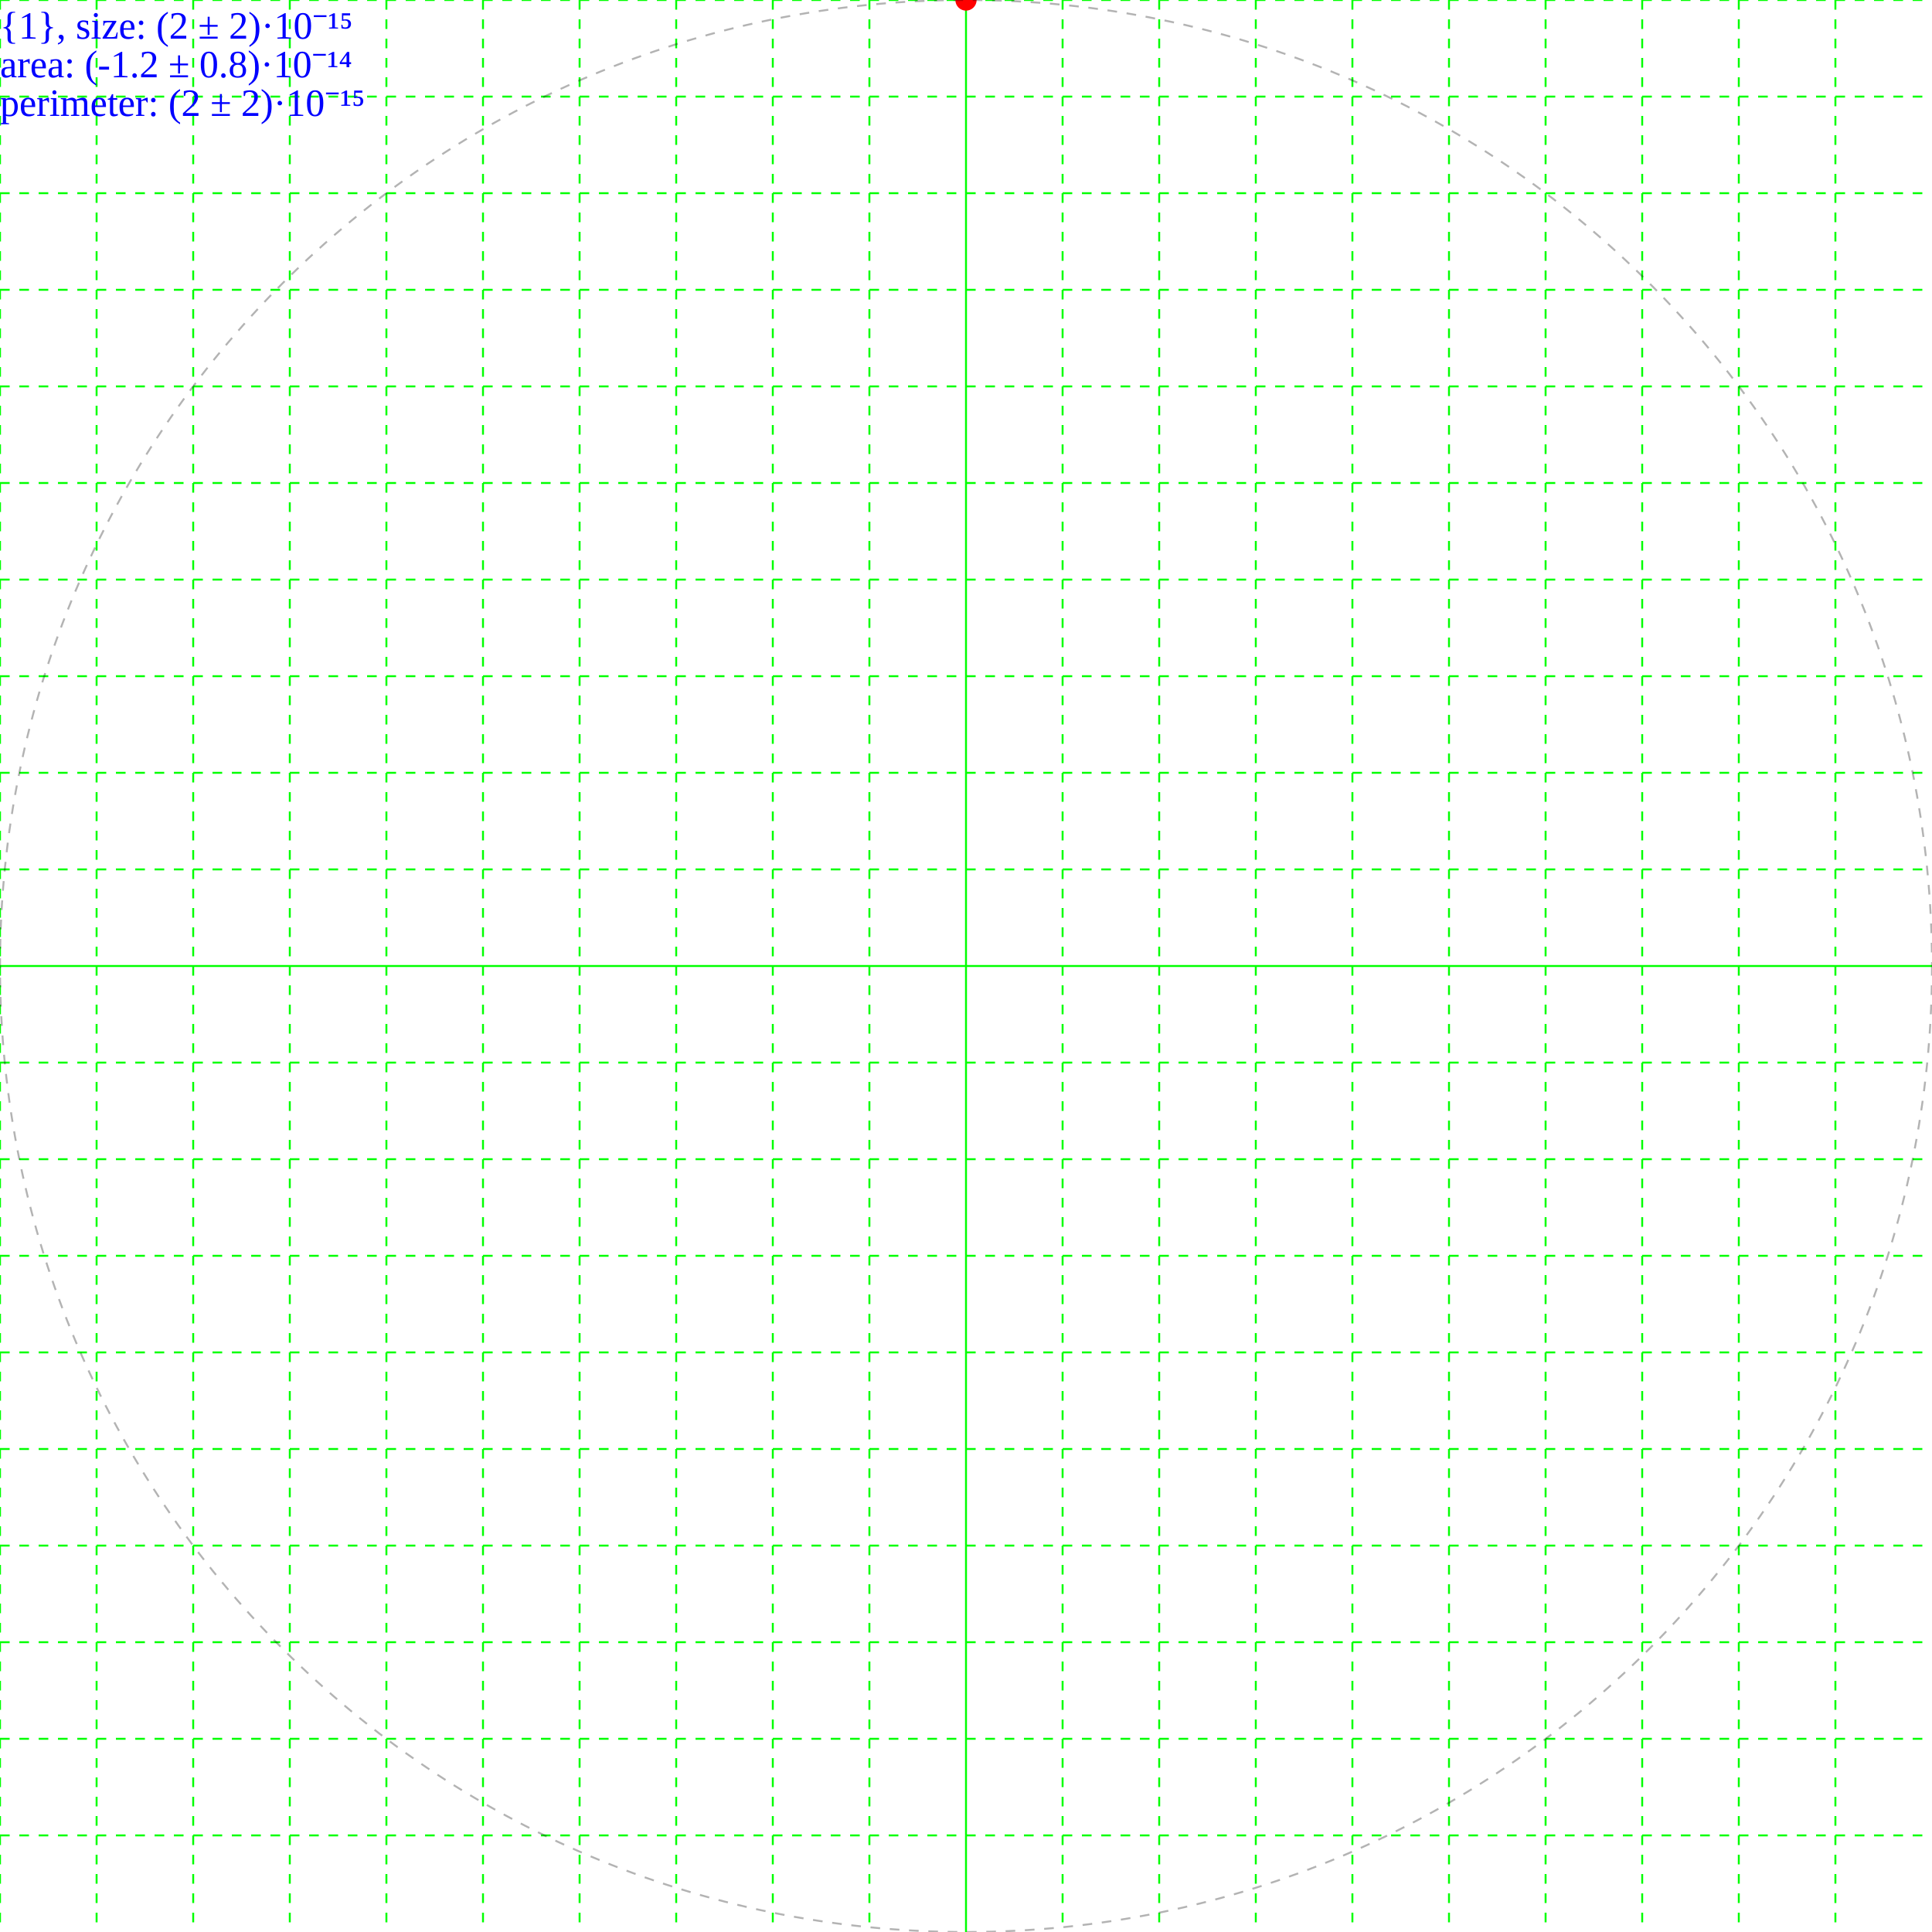
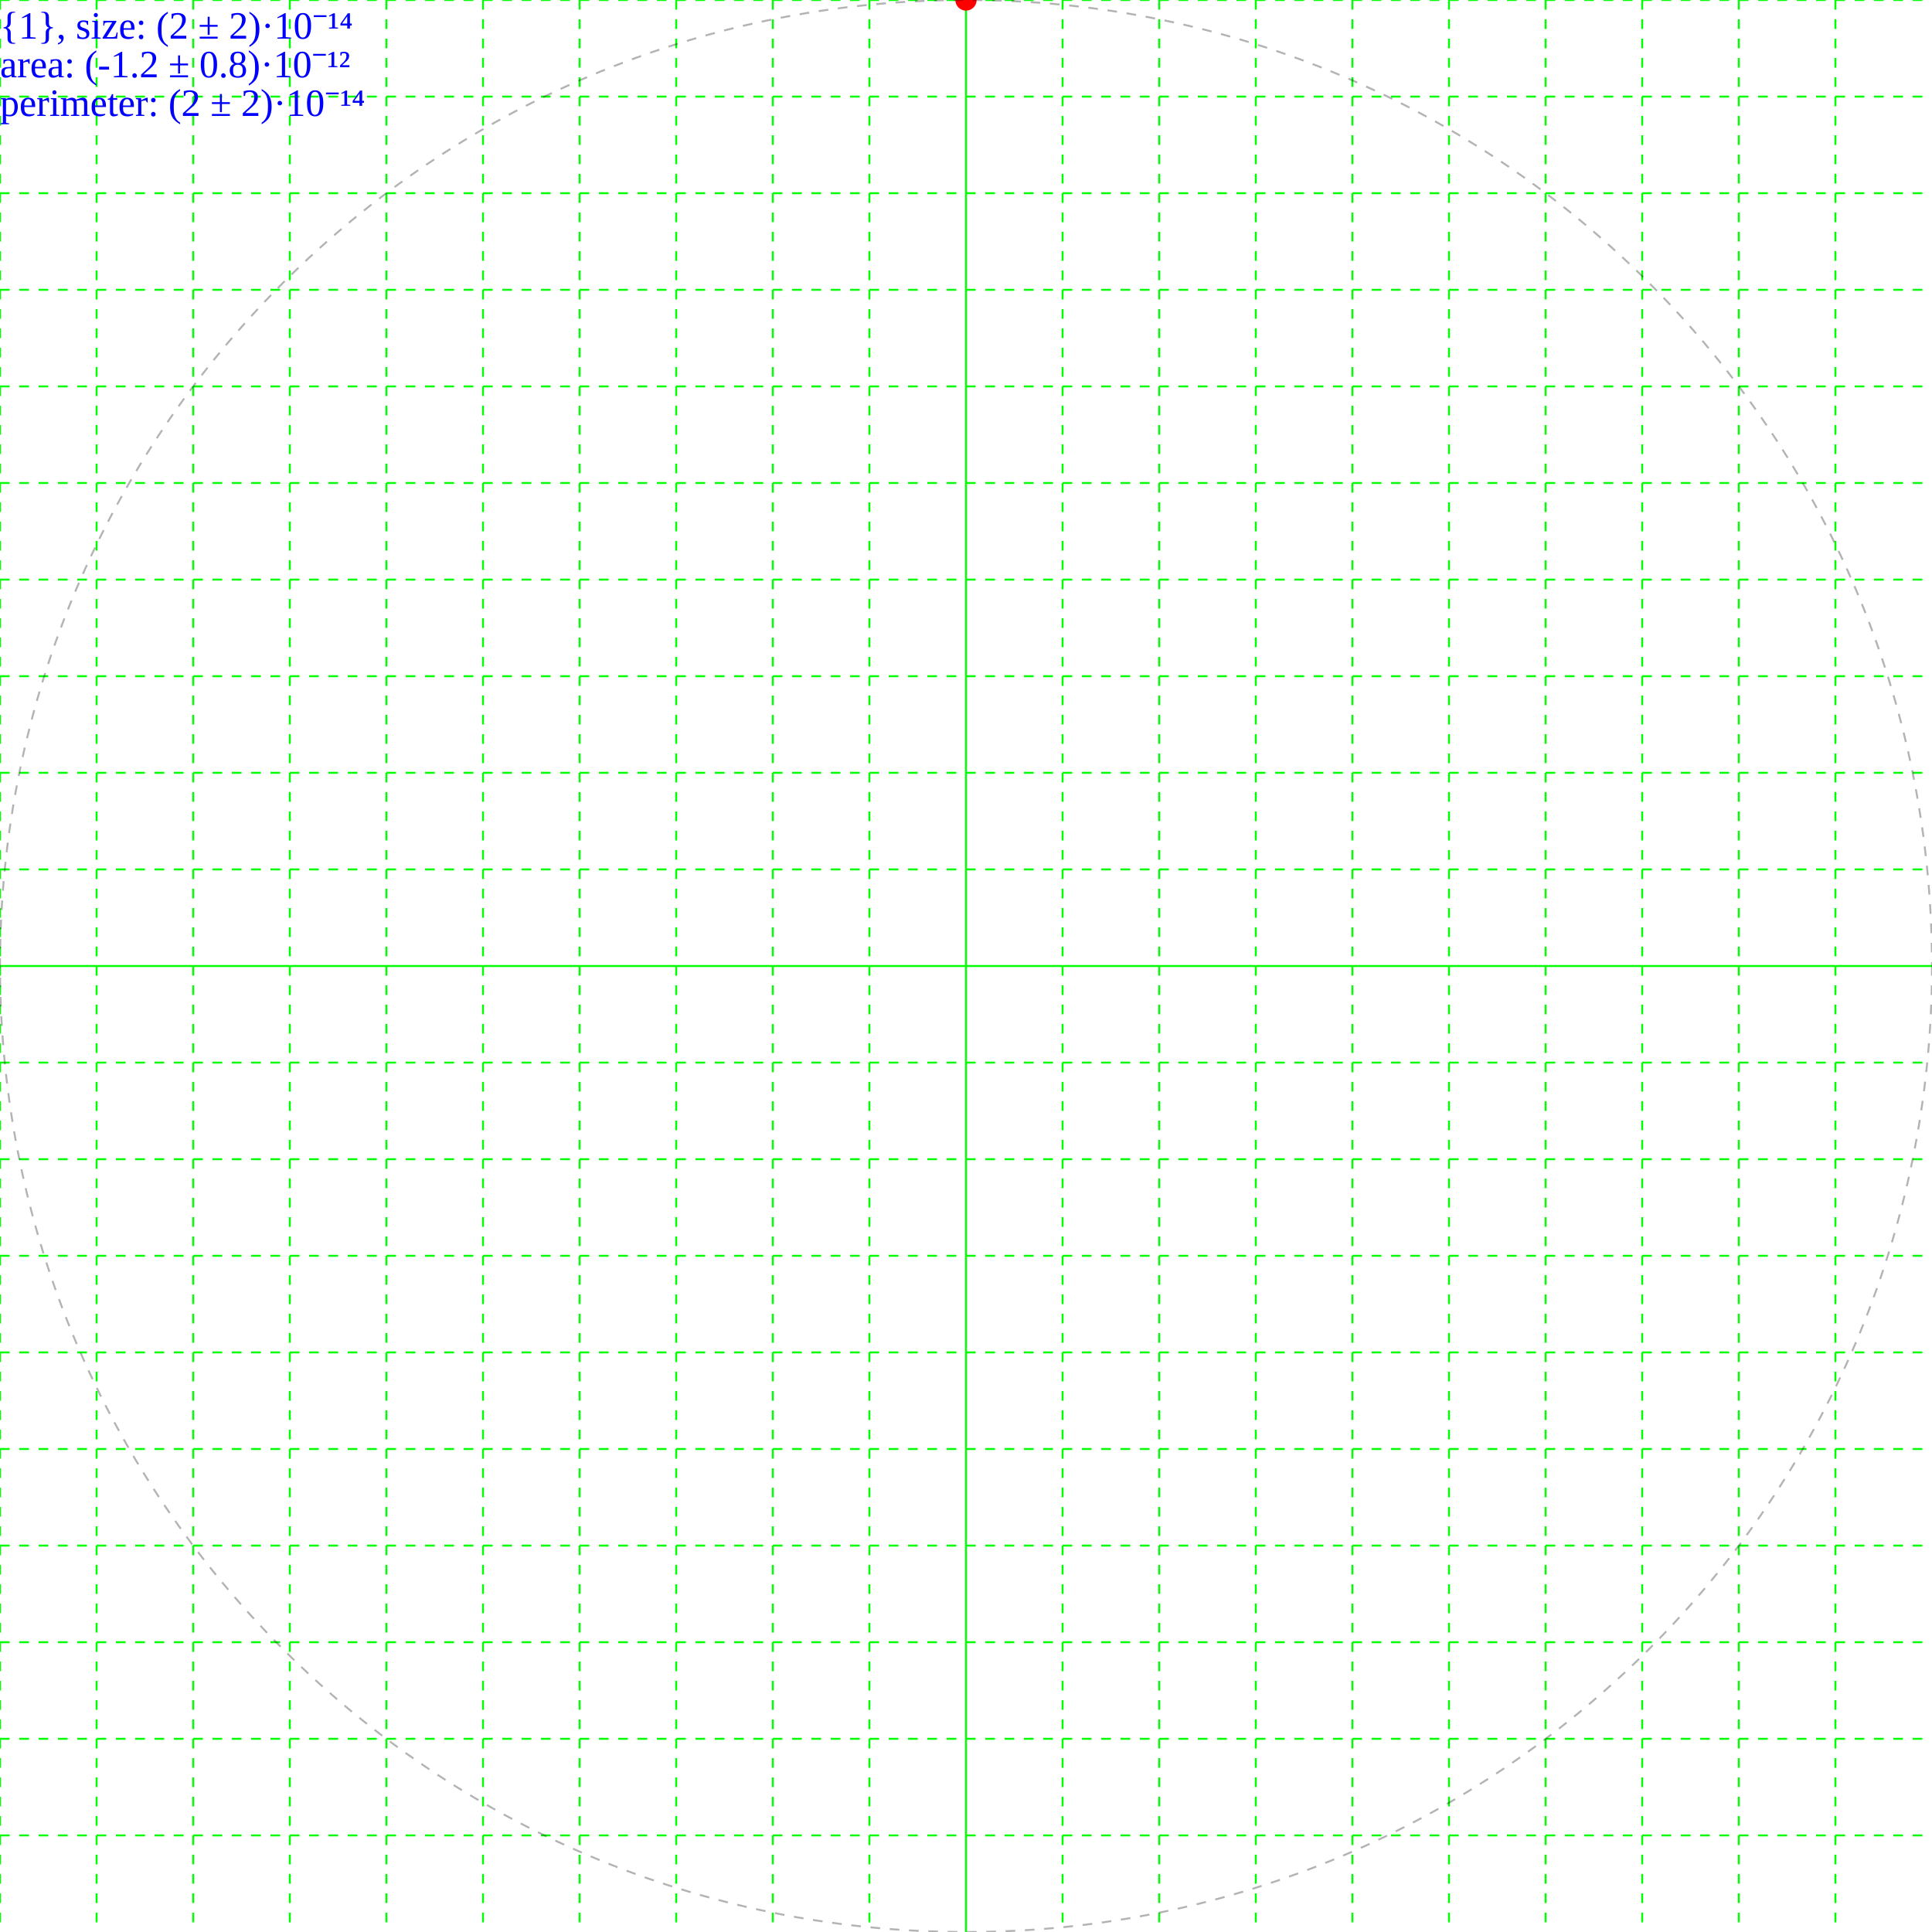
- <svg xmlns="http://www.w3.org/2000/svg" height="200" width="200">
+ <svg xmlns="http://www.w3.org/2000/svg" height="200.0" width="200.0">
  <g id="grid">
    <line stroke="#00ff00" stroke-dasharray="1,1" stroke-width="0.2" x1="0" x2="0" y1="0" y2="200" />
    <line stroke="#00ff00" stroke-dasharray="1,1" stroke-width="0.2" x1="10" x2="10" y1="0" y2="200" />
    <line stroke="#00ff00" stroke-dasharray="1,1" stroke-width="0.2" x1="20" x2="20" y1="0" y2="200" />
    <line stroke="#00ff00" stroke-dasharray="1,1" stroke-width="0.2" x1="30" x2="30" y1="0" y2="200" />
    <line stroke="#00ff00" stroke-dasharray="1,1" stroke-width="0.2" x1="40" x2="40" y1="0" y2="200" />
    <line stroke="#00ff00" stroke-dasharray="1,1" stroke-width="0.2" x1="50" x2="50" y1="0" y2="200" />
    <line stroke="#00ff00" stroke-dasharray="1,1" stroke-width="0.2" x1="60" x2="60" y1="0" y2="200" />
    <line stroke="#00ff00" stroke-dasharray="1,1" stroke-width="0.2" x1="70" x2="70" y1="0" y2="200" />
    <line stroke="#00ff00" stroke-dasharray="1,1" stroke-width="0.2" x1="80" x2="80" y1="0" y2="200" />
    <line stroke="#00ff00" stroke-dasharray="1,1" stroke-width="0.2" x1="90" x2="90" y1="0" y2="200" />
    <line stroke="#00ff00" stroke-width="0.2" x1="100" x2="100" y1="0" y2="200" />
    <line stroke="#00ff00" stroke-dasharray="1,1" stroke-width="0.2" x1="110" x2="110" y1="0" y2="200" />
    <line stroke="#00ff00" stroke-dasharray="1,1" stroke-width="0.2" x1="120" x2="120" y1="0" y2="200" />
    <line stroke="#00ff00" stroke-dasharray="1,1" stroke-width="0.2" x1="130" x2="130" y1="0" y2="200" />
    <line stroke="#00ff00" stroke-dasharray="1,1" stroke-width="0.2" x1="140" x2="140" y1="0" y2="200" />
    <line stroke="#00ff00" stroke-dasharray="1,1" stroke-width="0.2" x1="150" x2="150" y1="0" y2="200" />
    <line stroke="#00ff00" stroke-dasharray="1,1" stroke-width="0.2" x1="160" x2="160" y1="0" y2="200" />
    <line stroke="#00ff00" stroke-dasharray="1,1" stroke-width="0.2" x1="170" x2="170" y1="0" y2="200" />
    <line stroke="#00ff00" stroke-dasharray="1,1" stroke-width="0.2" x1="180" x2="180" y1="0" y2="200" />
    <line stroke="#00ff00" stroke-dasharray="1,1" stroke-width="0.2" x1="190" x2="190" y1="0" y2="200" />
    <line stroke="#00ff00" stroke-dasharray="1,1" stroke-width="0.2" x1="0" x2="200" y1="0" y2="0" />
    <line stroke="#00ff00" stroke-dasharray="1,1" stroke-width="0.2" x1="0" x2="200" y1="10" y2="10" />
    <line stroke="#00ff00" stroke-dasharray="1,1" stroke-width="0.2" x1="0" x2="200" y1="20" y2="20" />
    <line stroke="#00ff00" stroke-dasharray="1,1" stroke-width="0.2" x1="0" x2="200" y1="30" y2="30" />
    <line stroke="#00ff00" stroke-dasharray="1,1" stroke-width="0.2" x1="0" x2="200" y1="40" y2="40" />
    <line stroke="#00ff00" stroke-dasharray="1,1" stroke-width="0.2" x1="0" x2="200" y1="50" y2="50" />
    <line stroke="#00ff00" stroke-dasharray="1,1" stroke-width="0.2" x1="0" x2="200" y1="60" y2="60" />
    <line stroke="#00ff00" stroke-dasharray="1,1" stroke-width="0.2" x1="0" x2="200" y1="70" y2="70" />
    <line stroke="#00ff00" stroke-dasharray="1,1" stroke-width="0.2" x1="0" x2="200" y1="80" y2="80" />
    <line stroke="#00ff00" stroke-dasharray="1,1" stroke-width="0.2" x1="0" x2="200" y1="90" y2="90" />
    <line stroke="#00ff00" stroke-width="0.2" x1="0" x2="200" y1="100" y2="100" />
    <line stroke="#00ff00" stroke-dasharray="1,1" stroke-width="0.2" x1="0" x2="200" y1="110" y2="110" />
    <line stroke="#00ff00" stroke-dasharray="1,1" stroke-width="0.2" x1="0" x2="200" y1="120" y2="120" />
    <line stroke="#00ff00" stroke-dasharray="1,1" stroke-width="0.2" x1="0" x2="200" y1="130" y2="130" />
    <line stroke="#00ff00" stroke-dasharray="1,1" stroke-width="0.2" x1="0" x2="200" y1="140" y2="140" />
    <line stroke="#00ff00" stroke-dasharray="1,1" stroke-width="0.2" x1="0" x2="200" y1="150" y2="150" />
    <line stroke="#00ff00" stroke-dasharray="1,1" stroke-width="0.2" x1="0" x2="200" y1="160" y2="160" />
    <line stroke="#00ff00" stroke-dasharray="1,1" stroke-width="0.2" x1="0" x2="200" y1="170" y2="170" />
    <line stroke="#00ff00" stroke-dasharray="1,1" stroke-width="0.2" x1="0" x2="200" y1="180" y2="180" />
    <line stroke="#00ff00" stroke-dasharray="1,1" stroke-width="0.2" x1="0" x2="200" y1="190" y2="190" />
  </g>
  <g>
+     <text fill="blue" font-size="4.0" id="info" x="0" y="0">
+       <tspan dy="4.0" x="0">{1}, size: (2 ± 2)·10⁻¹⁴</tspan>
+       <tspan dy="4.0" x="0">area: (-1.2 ± 0.8)·10⁻¹²</tspan>
+       <tspan dy="4.0" x="0">perimeter: (2 ± 2)·10⁻¹⁴</tspan>
+     </text>
+   </g>
+   <g>
    <polygon fill="none" points="100.0,0.0" stroke="black" stroke-width="1" />
    <circle cx="100.0" cy="0.0" fill="#ff0000" r="1.1" />
+     <circle cx="100.0" cy="100.0" fill="none" r="-100.0" stroke="black" stroke-dasharray="1,1" stroke-opacity="0.3" stroke-width="0.2" />
    <circle cx="100.0" cy="100.0" fill="none" r="100.0" stroke="black" stroke-dasharray="1,1" stroke-opacity="0.3" stroke-width="0.2" />
-     <text fill="blue" font-size="4.0" id="info" x="0" y="0">
-       <tspan dy="4.0" x="0">{1}, size: (2 ± 2)·10⁻¹⁵</tspan>
-       <tspan dy="4.0" x="0">area: (-1.2 ± 0.8)·10⁻¹⁴</tspan>
-       <tspan dy="4.0" x="0">perimeter: (2 ± 2)·10⁻¹⁵</tspan>
-     </text>
-     <circle cx="100.0" cy="100.0" fill="none" r="-100.0" stroke="black" stroke-dasharray="1,1" stroke-opacity="0.3" stroke-width="0.2" />
  </g>
</svg>
